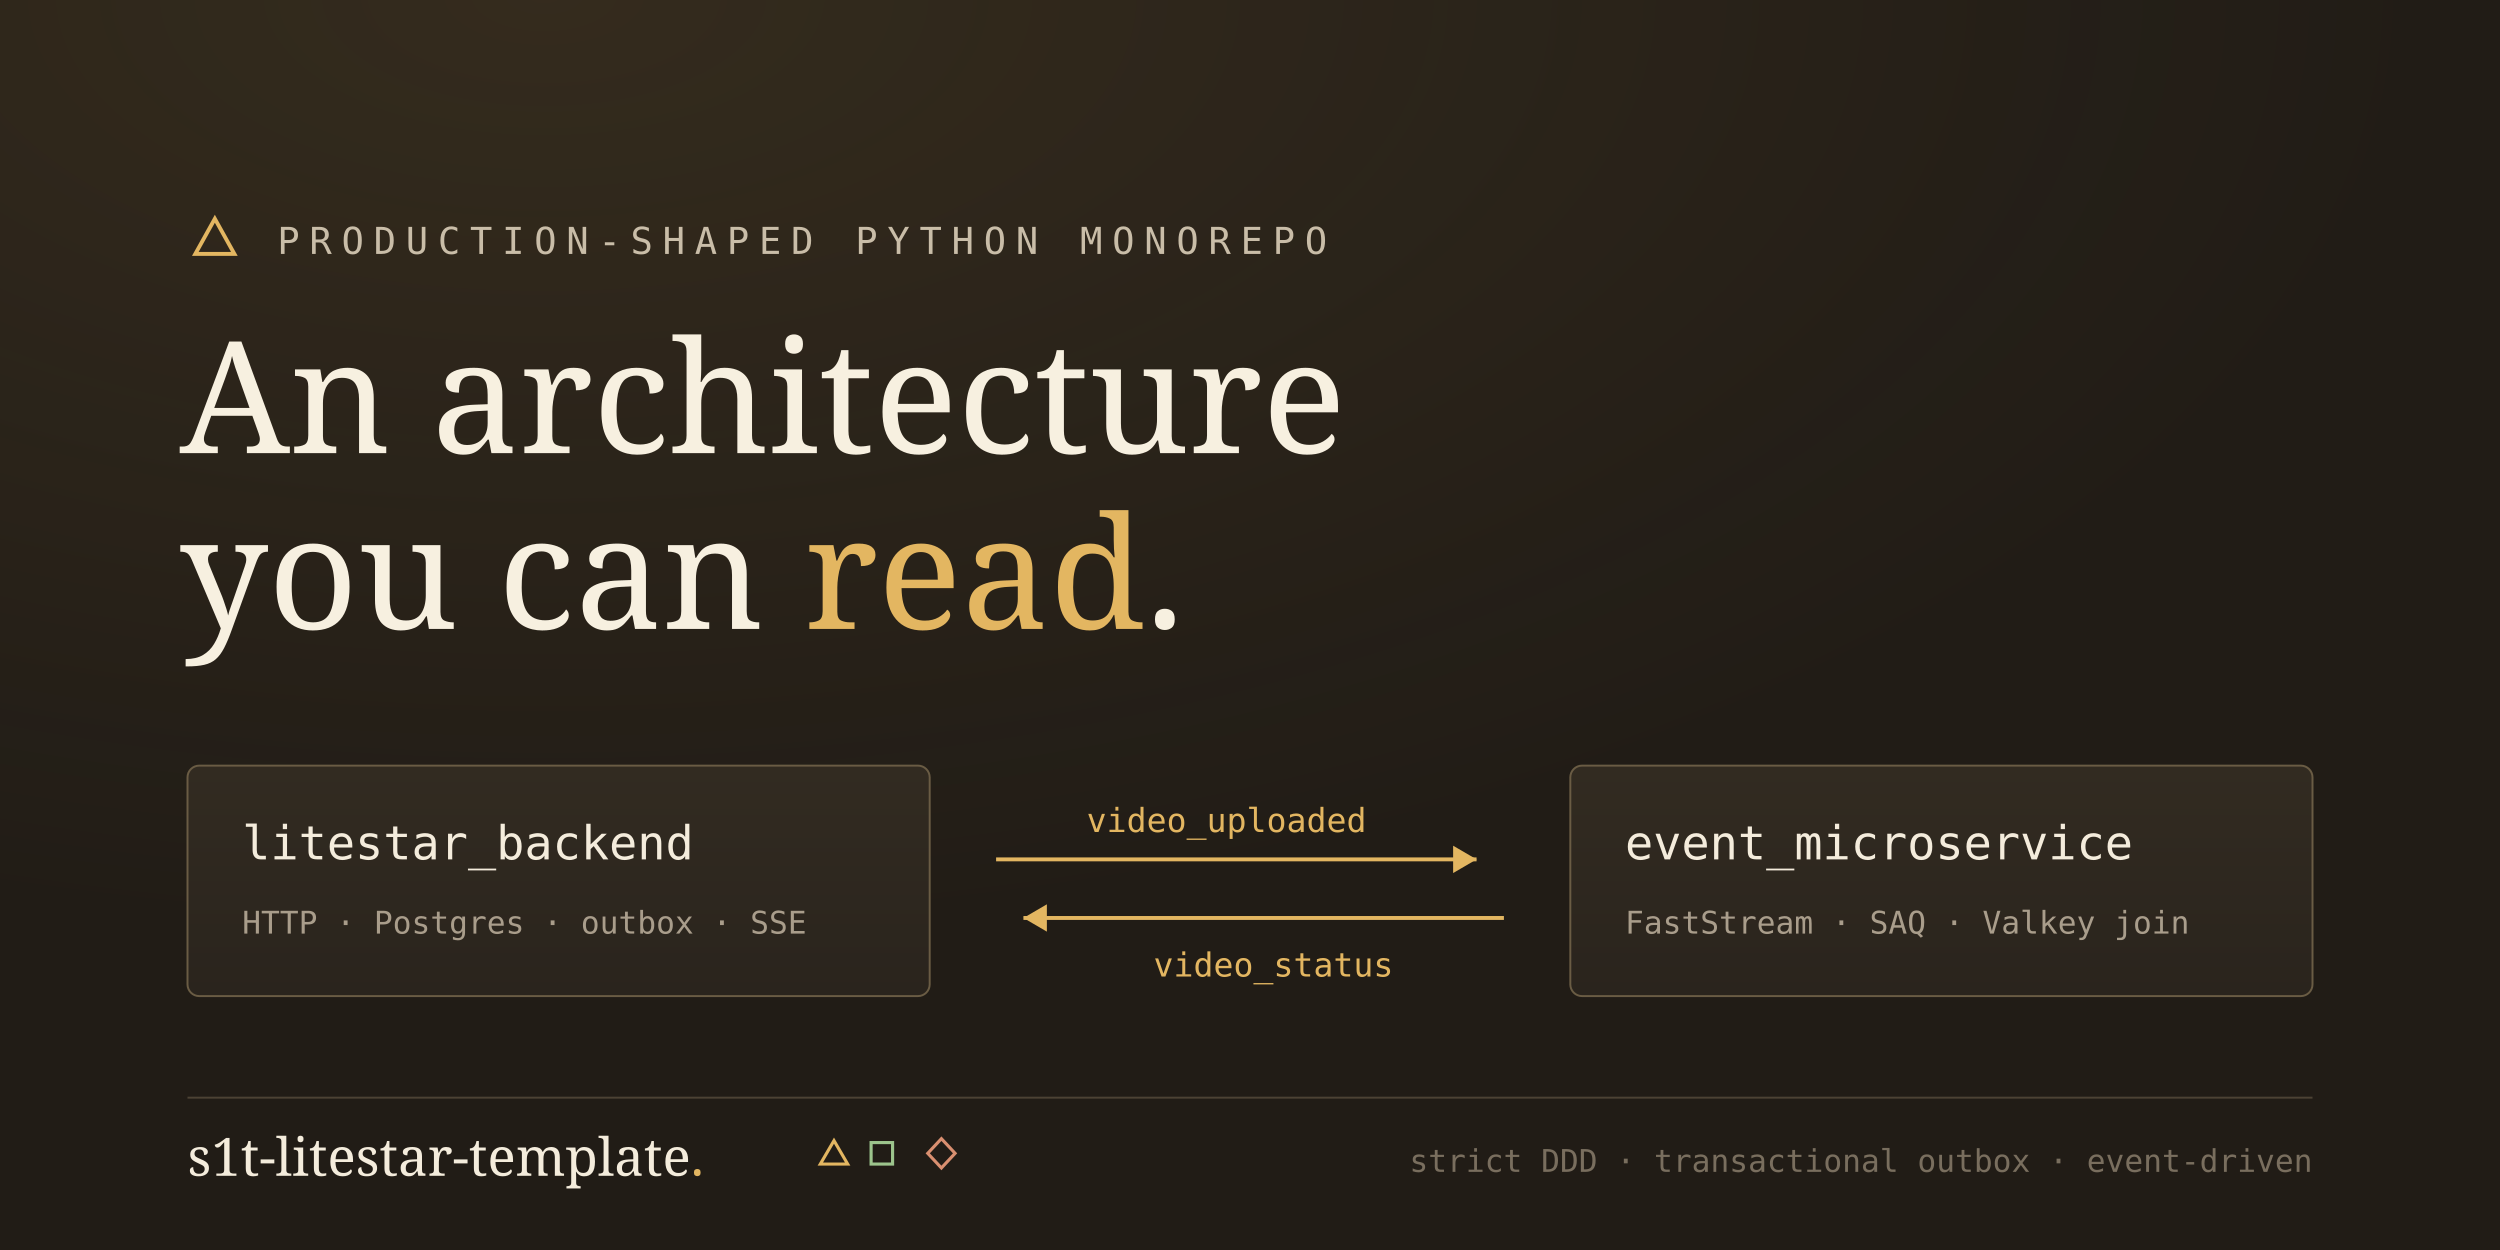
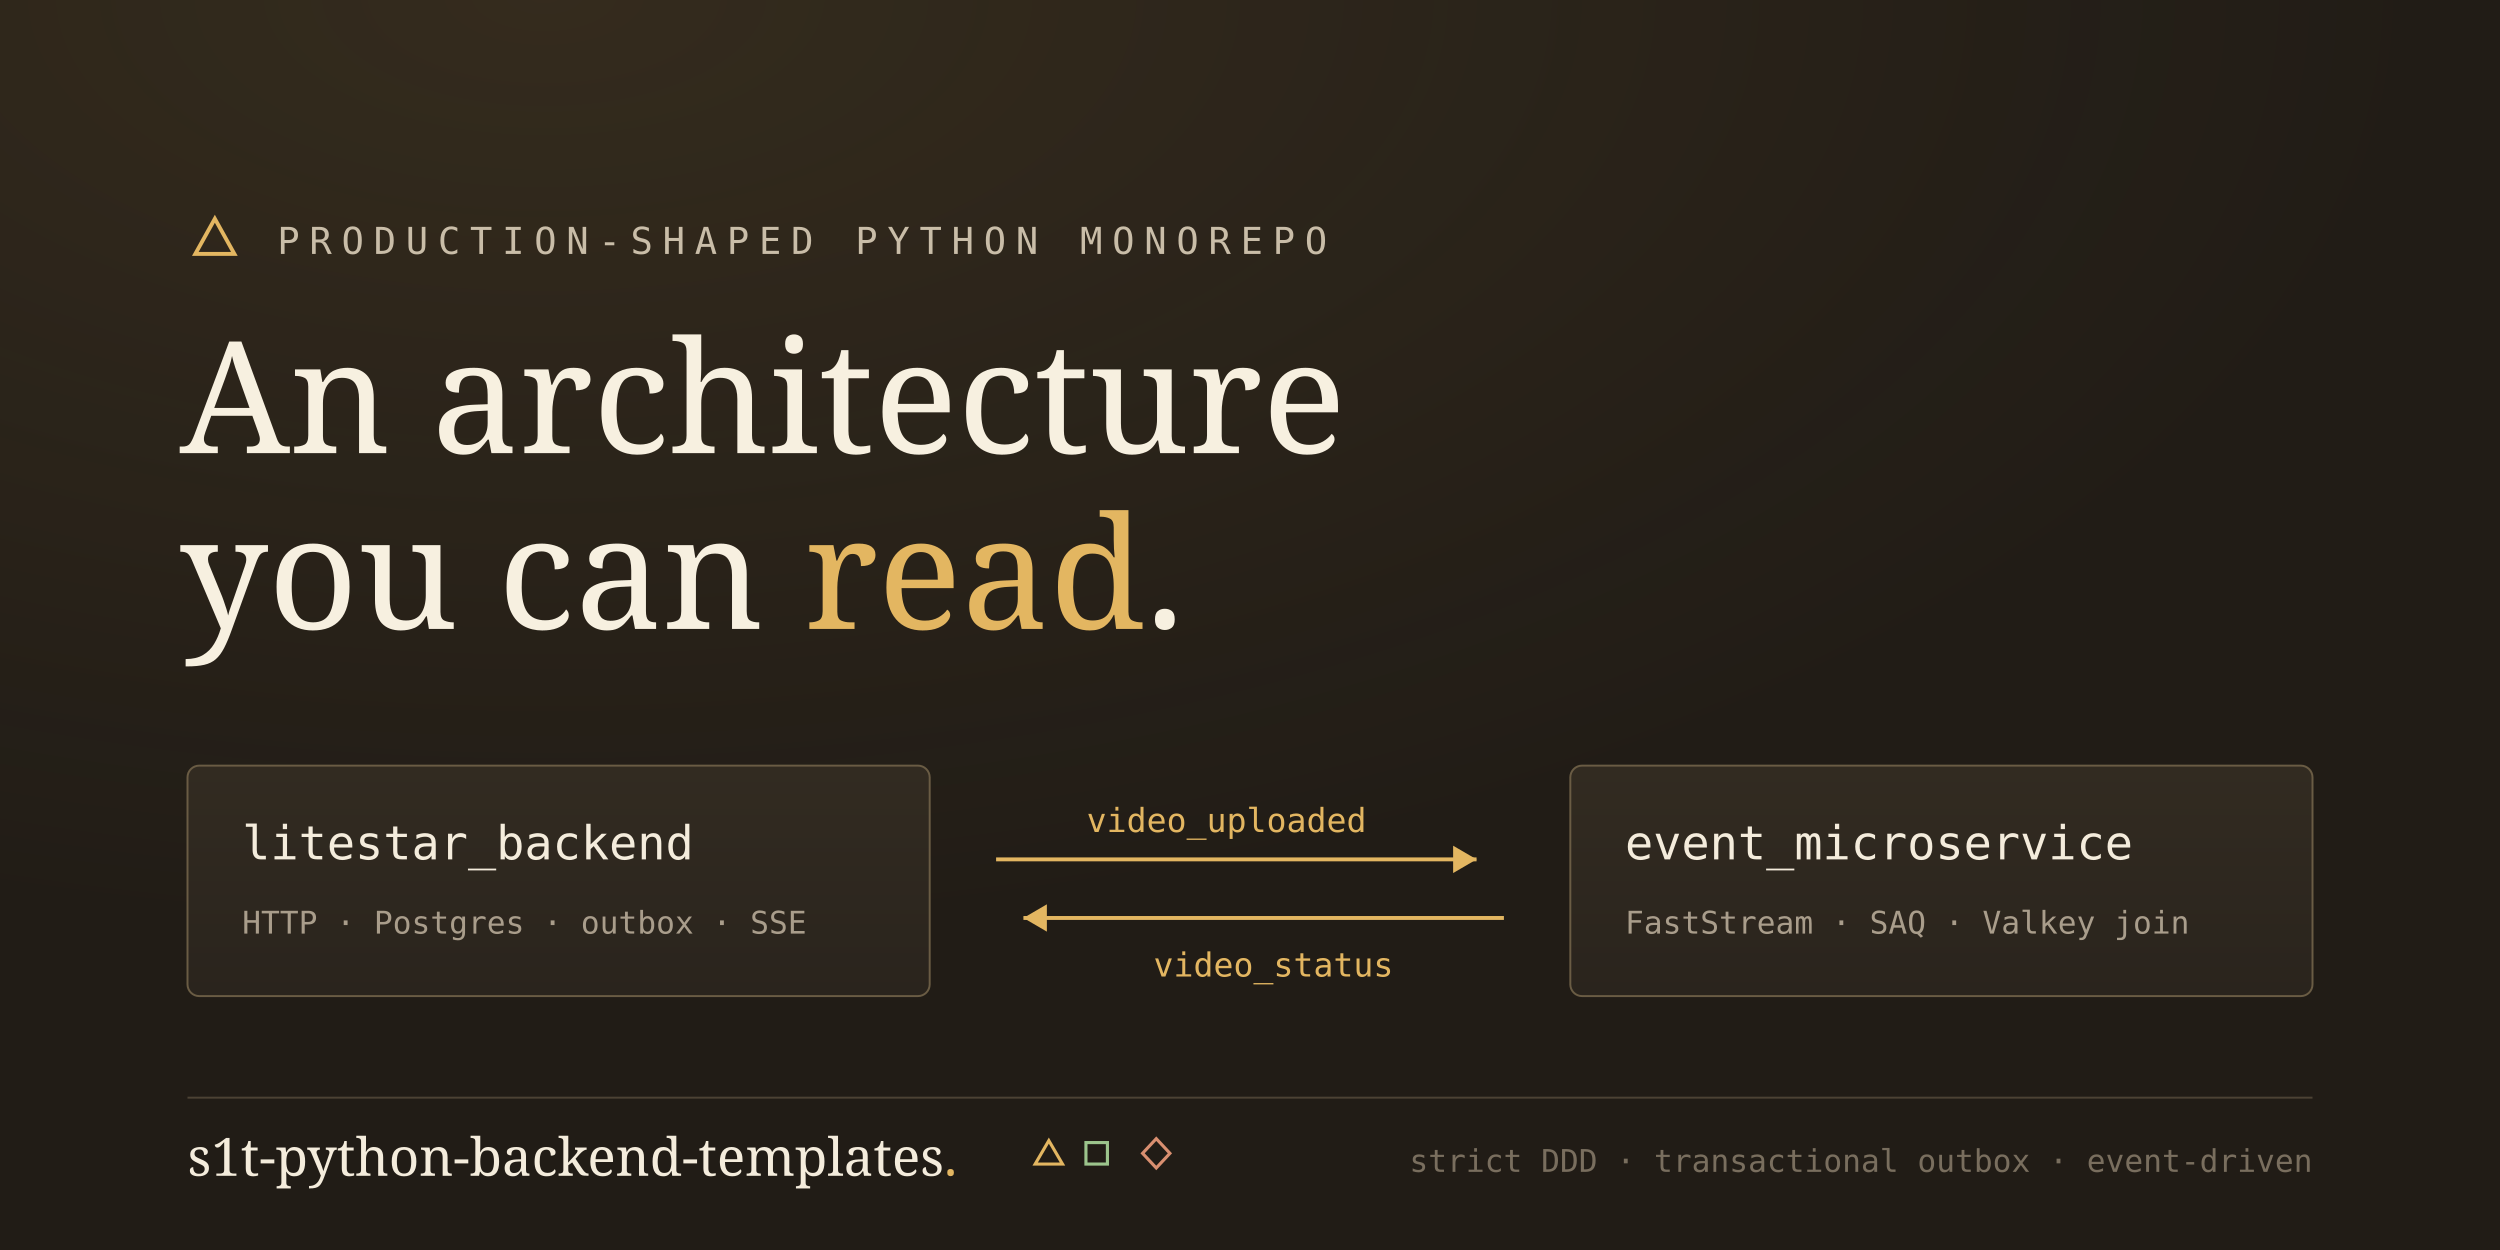
<svg xmlns="http://www.w3.org/2000/svg" width="1280" height="640" viewBox="0 0 1280 640">
  <defs>
    <radialGradient id="glow" cx="22%" cy="0%" r="75%">
      <stop offset="0%" stop-color="#e3b661" stop-opacity=".10" />
      <stop offset="100%" stop-color="#e3b661" stop-opacity="0" />
    </radialGradient>
    <linearGradient id="card" x1="0" y1="0" x2="0" y2="1">
      <stop offset="0%" stop-color="#322b21" />
      <stop offset="100%" stop-color="#2a241d" />
    </linearGradient>
  </defs>
  <rect width="1280" height="640" fill="#211c16" />
  <rect width="1280" height="640" fill="url(#glow)" />
  <path d="M 100 130 L 110 112 L 120 130 Z" fill="none" stroke="#e3b661" stroke-width="2" />
  <text x="142" y="130" font-family="monospace" font-size="19" letter-spacing="5" fill="#c9bda8">PRODUCTION-SHAPED PYTHON MONOREPO</text>
  <text x="92" y="232" font-family="serif" font-size="80" font-weight="500" fill="#f7f0e0">An architecture</text>
  <text x="92" y="322" font-family="serif" font-size="80" font-weight="500" fill="#f7f0e0">you can <tspan fill="#e3b661">read</tspan>.</text>
  <g font-family="monospace">
    <rect x="96" y="392" width="380" height="118" rx="6" fill="url(#card)" stroke="#6a5c44" />
    <text x="124" y="440" font-size="24" fill="#f4ecdc">litestar_backend</text>
    <text x="124" y="478" font-size="16" fill="#a99d8b">HTTP · Postgres · outbox · SSE</text>
    <text x="628" y="426" font-size="17" fill="#e3b661" text-anchor="middle">video_uploaded</text>
    <line x1="510" y1="440" x2="756" y2="440" stroke="#e3b661" stroke-width="2" />
    <path d="M 756 440 L 744 433 L 744 447 Z" fill="#e3b661" />
    <line x1="524" y1="470" x2="770" y2="470" stroke="#e3b661" stroke-width="2" />
    <path d="M 524 470 L 536 463 L 536 477 Z" fill="#e3b661" />
    <text x="652" y="500" font-size="17" fill="#e3b661" text-anchor="middle">video_status</text>
    <rect x="804" y="392" width="380" height="118" rx="6" fill="url(#card)" stroke="#6a5c44" />
    <text x="832" y="440" font-size="24" fill="#f4ecdc">event_microservice</text>
    <text x="832" y="478" font-size="16" fill="#a99d8b">FastStream · SAQ · Valkey join</text>
  </g>
  <line x1="96" y1="562" x2="1184" y2="562" stroke="#4c4234" />
-   <text x="96" y="602" font-family="serif" font-size="27" fill="#f4ecdc">s1t-litestar-template<tspan fill="#e3b661">.</tspan>
+   <text x="96" y="602" font-family="serif" font-size="27" fill="#f4ecdc">s1t-python-backend-templates<tspan fill="#e3b661">.</tspan>
  </text>
-   <path d="M 420 596 L 427 584 L 434 596 Z" fill="none" stroke="#e3b661" stroke-width="1.6" />
-   <rect x="446" y="585" width="11" height="11" fill="none" stroke="#9cc48c" stroke-width="1.6" />
-   <path d="M 475 590.5 L 482 583 L 489 590.5 L 482 598 Z" fill="none" stroke="#d98f70" stroke-width="1.6" />
+   <path d="M 530 596 L 537 584 L 544 596 Z" fill="none" stroke="#e3b661" stroke-width="1.6" />
+   <rect x="556" y="585" width="11" height="11" fill="none" stroke="#9cc48c" stroke-width="1.6" />
+   <path d="M 585 590.5 L 592 583 L 599 590.5 L 592 598 Z" fill="none" stroke="#d98f70" stroke-width="1.6" />
  <text x="1184" y="600" font-family="monospace" font-size="16" fill="#796e5e" text-anchor="end">strict DDD · transactional outbox · event-driven</text>
</svg>
